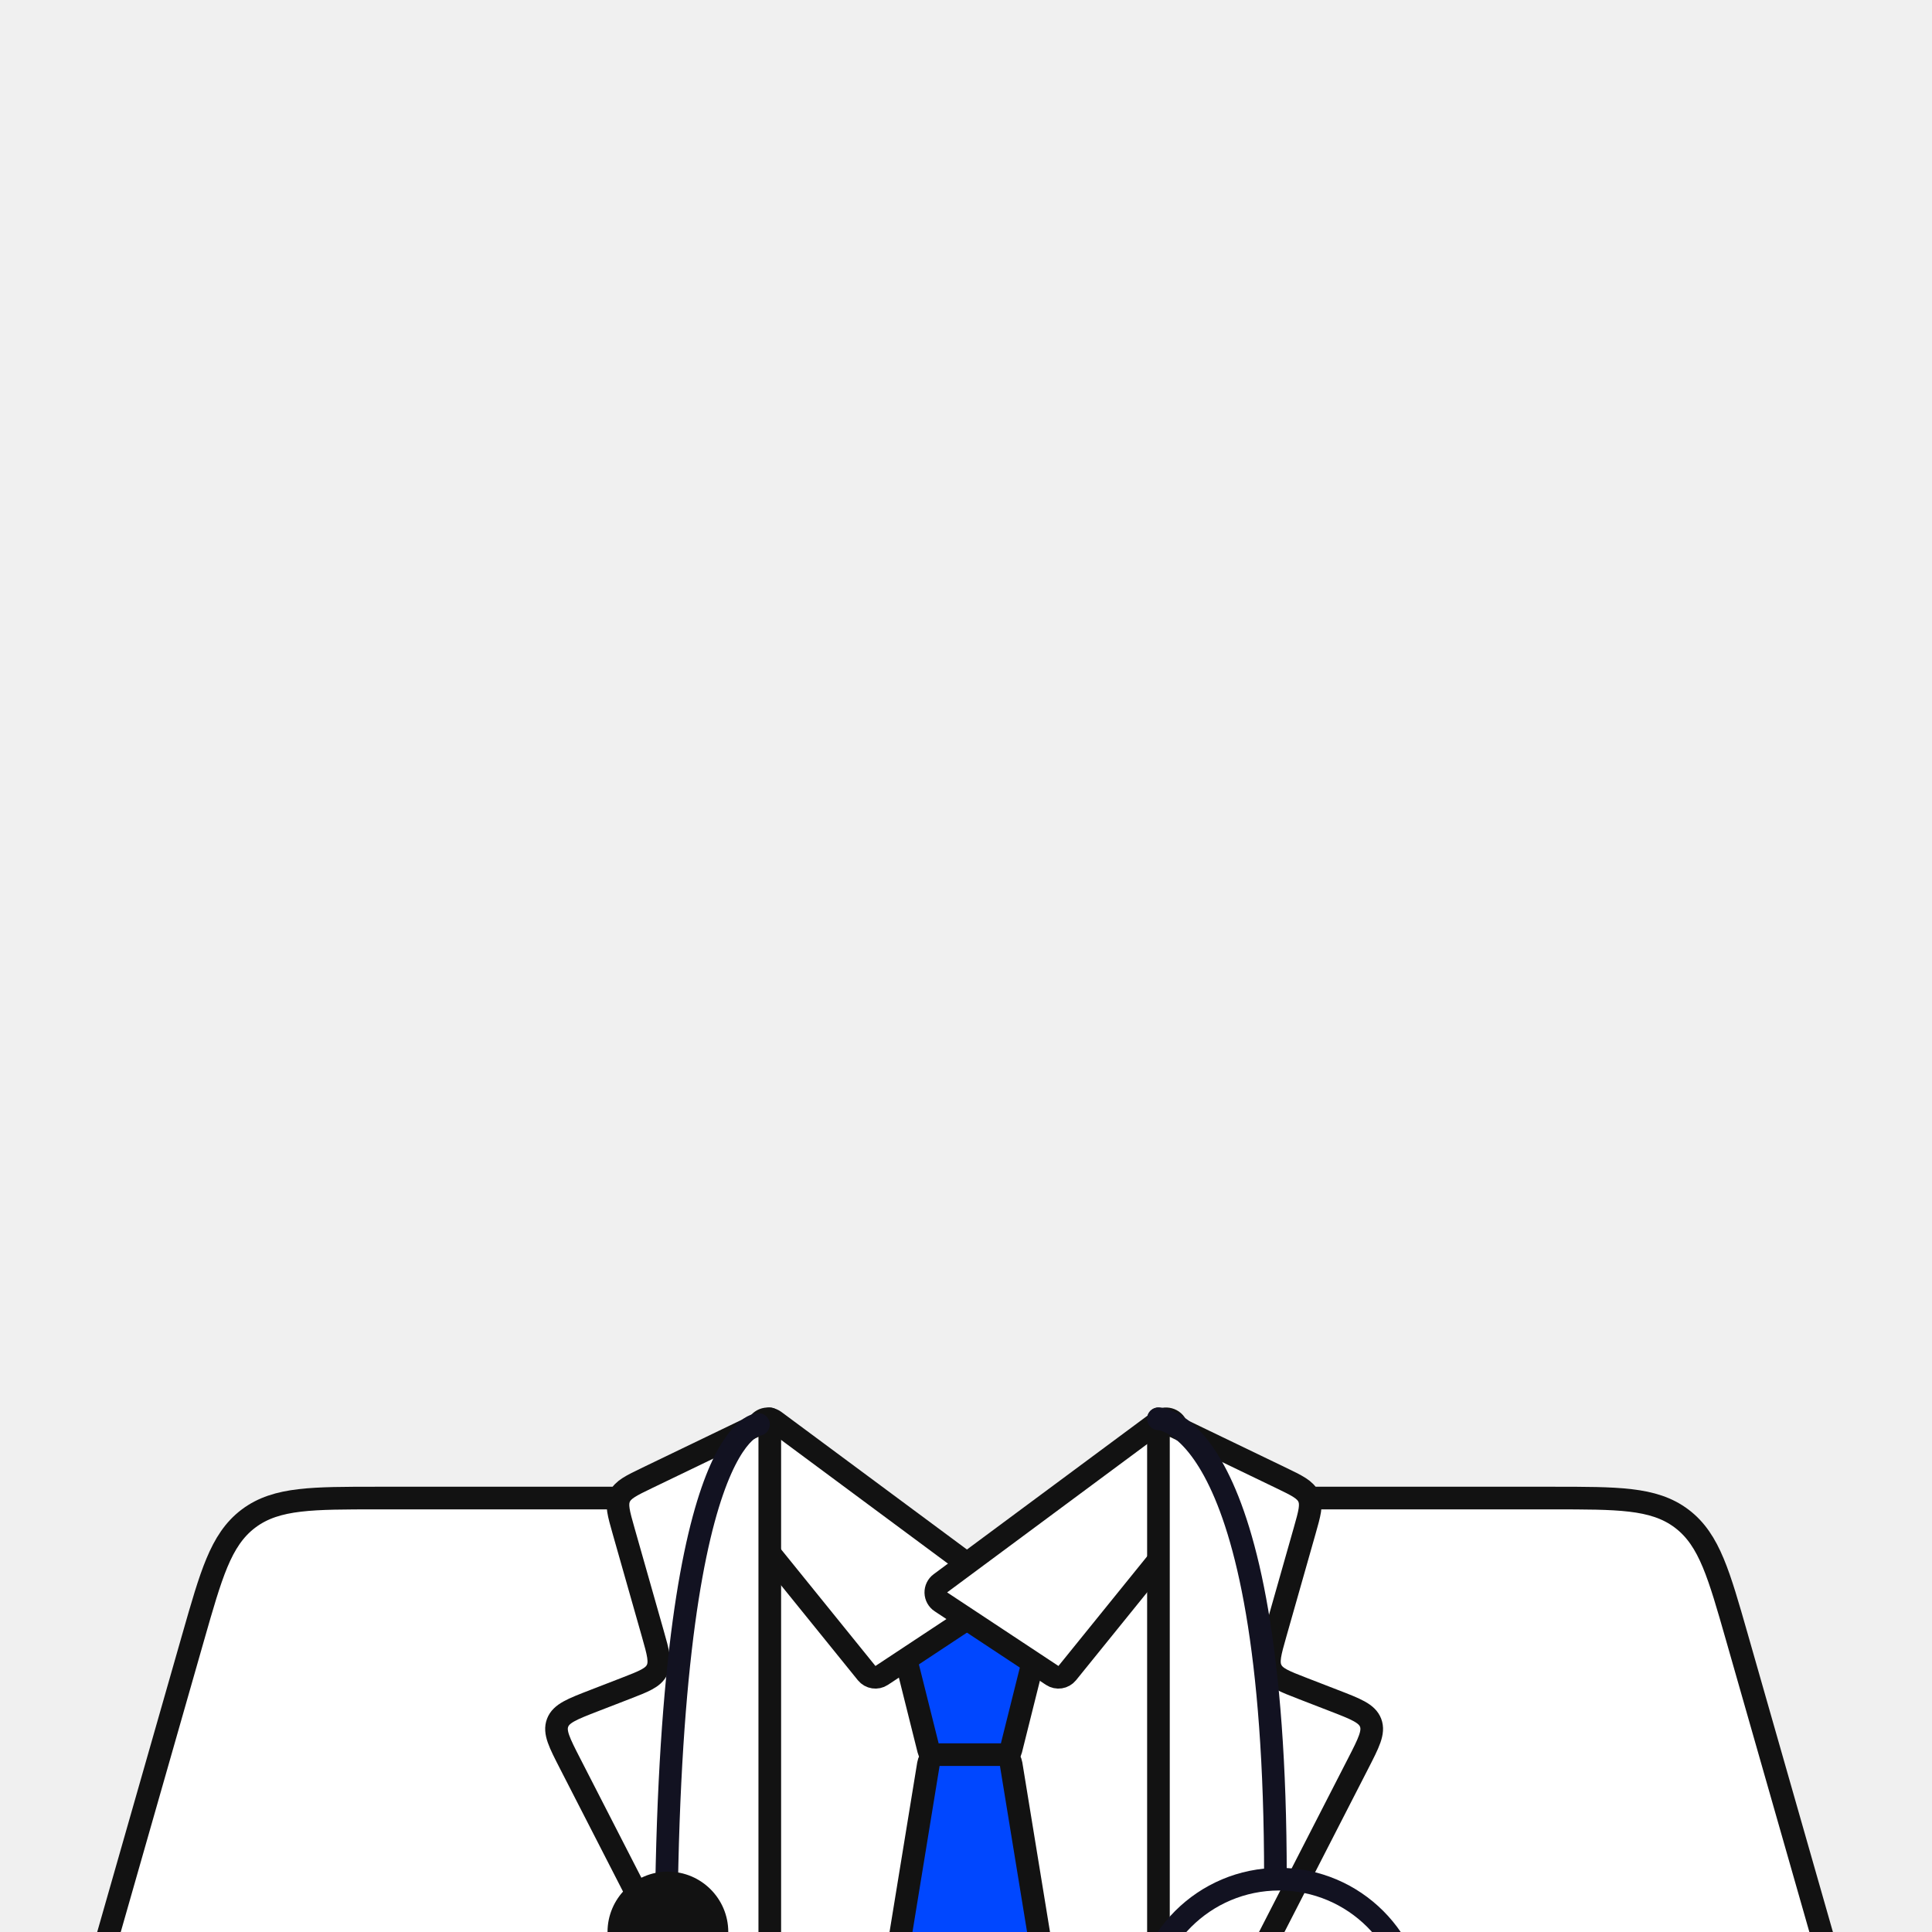
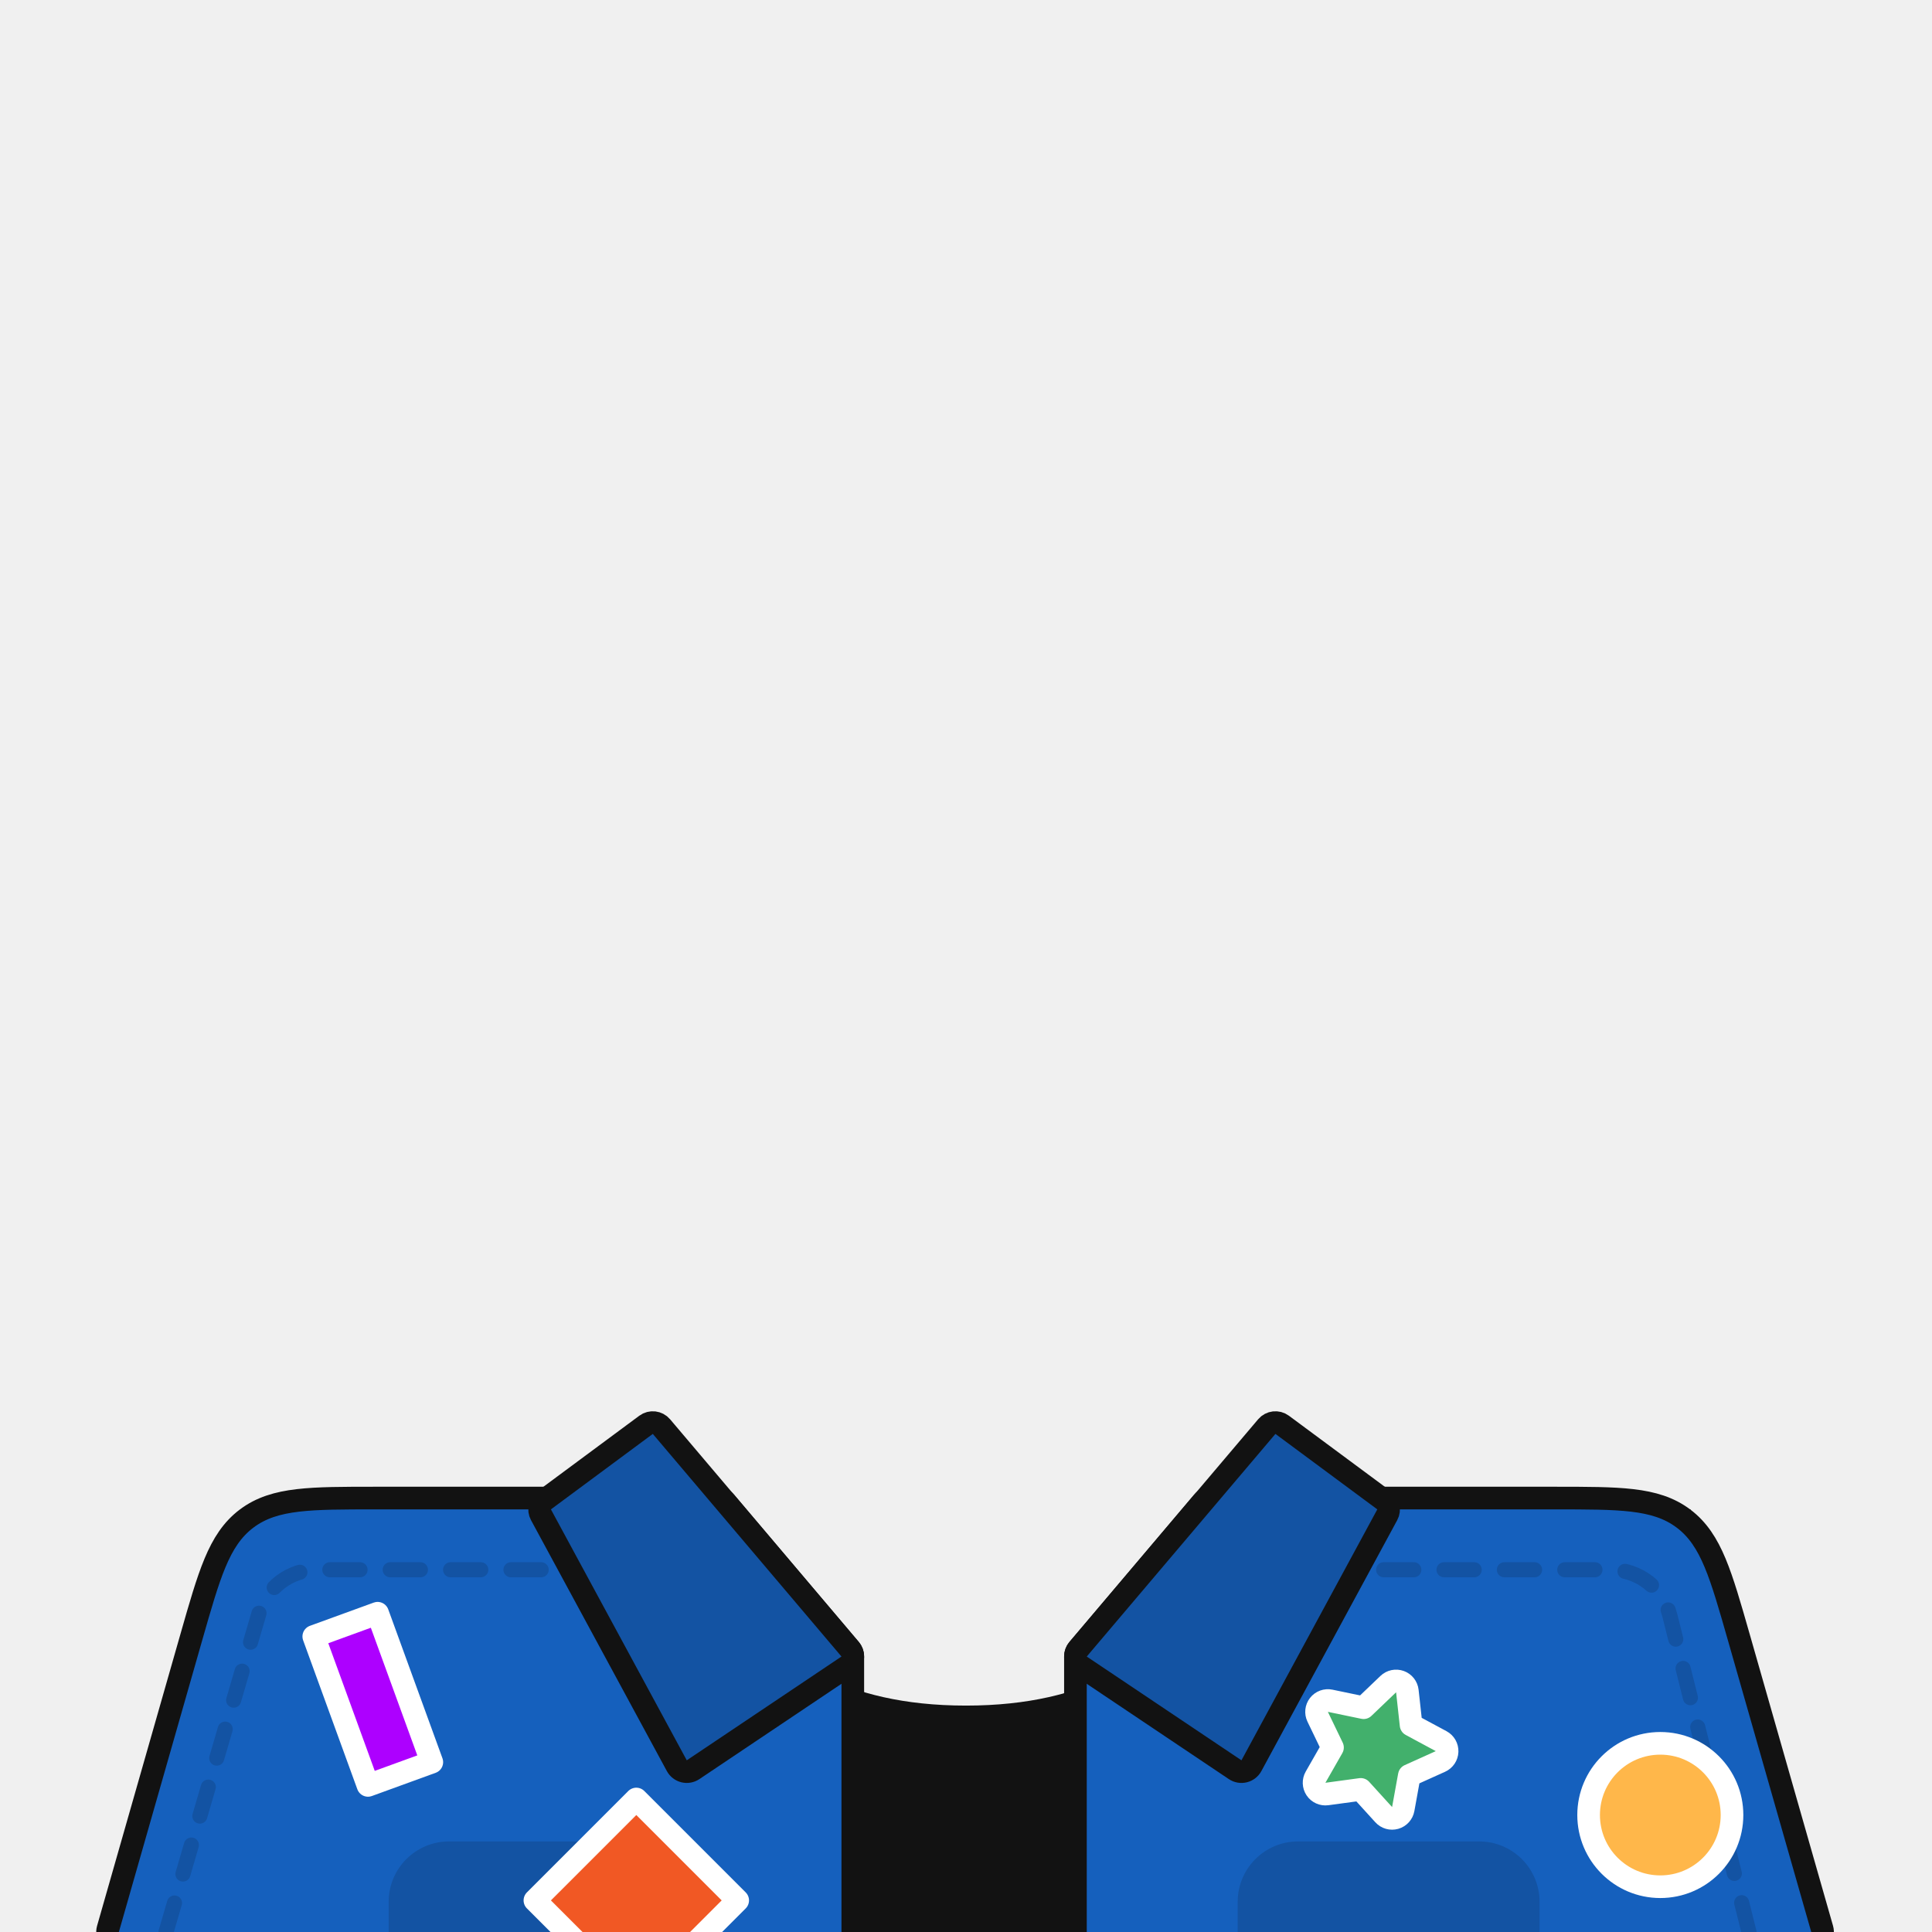
<svg xmlns="http://www.w3.org/2000/svg" width="512" height="512" viewBox="0 0 512 512" fill="none">
-   <g clip-path="url(#clip0_1672_5349)">
-     <rect x="175" y="414" width="163" height="101" fill="white" stroke="#121212" stroke-width="6" stroke-linejoin="round" />
-     <path d="M241 428C240.076 428 239.204 428.426 238.635 429.154C238.067 429.882 237.866 430.831 238.09 431.728L246.09 463.728C246.423 465.063 247.623 466 249 466H265C266.377 466 267.577 465.063 267.91 463.728L275.91 431.728C276.134 430.831 275.933 429.882 275.365 429.154C274.796 428.426 273.924 428 273 428H241Z" fill="#0047FF" stroke="#121212" stroke-width="6" stroke-linejoin="round" />
-     <path d="M241 520C240.12 520 239.284 519.614 238.714 518.943C238.144 518.272 237.897 517.385 238.039 516.517L246.039 467.517C246.276 466.066 247.53 465 249 465H265C266.47 465 267.724 466.066 267.961 467.517L275.961 516.517C276.103 517.385 275.856 518.272 275.286 518.943C274.716 519.614 273.88 520 273 520H241Z" fill="#0047FF" stroke="#121212" stroke-width="6" stroke-linejoin="round" />
-     <path d="M263.154 424.503C263.971 423.963 264.473 423.059 264.499 422.081C264.525 421.103 264.073 420.173 263.287 419.59L205.287 376.59C204.545 376.04 203.592 375.863 202.703 376.108C201.813 376.353 201.086 376.994 200.731 377.846L193.231 395.846C192.807 396.863 192.975 398.03 193.668 398.887L229.668 443.387C230.64 444.588 232.365 444.855 233.654 444.003L263.154 424.503Z" fill="white" stroke="#121212" stroke-width="6" stroke-linejoin="round" />
-     <path d="M249.346 424.503C248.529 423.963 248.027 423.059 248.001 422.081C247.975 421.103 248.427 420.173 249.213 419.59L307.213 376.59C307.955 376.04 308.908 375.863 309.797 376.108C310.687 376.353 311.414 376.994 311.769 377.846L319.269 395.846C319.693 396.863 319.525 398.03 318.832 398.887L282.832 443.387C281.86 444.588 280.135 444.855 278.846 444.003L249.346 424.503Z" fill="white" stroke="#121212" stroke-width="6" stroke-linejoin="round" />
-     <path d="M29.115 511.176L28.023 515H32H200.5H203.5V512V457.432V455.748L202.062 454.871C185.517 444.782 177.264 431.039 173.128 419.791C171.057 414.16 170.024 409.162 169.508 405.587C169.251 403.802 169.124 402.376 169.061 401.41C169.03 400.928 169.014 400.56 169.007 400.321C169.003 400.201 169.002 400.114 169.001 400.06L169 400.004L169 400V399.998V399.996V399.995V397H166H100.206L100.012 397C91.463 397 84.784 397 79.45 397.625C73.998 398.265 69.633 399.586 65.844 402.445C62.055 405.303 59.585 409.136 57.472 414.203C55.406 419.16 53.571 425.583 51.222 433.803L51.169 433.989L29.115 511.176Z" fill="white" stroke="#121212" stroke-width="6" />
-     <path d="M482.385 511.176L483.477 515H479.5H311H308V512V457.432V455.748L309.438 454.871C325.983 444.782 334.236 431.039 338.372 419.791C340.443 414.16 341.476 409.162 341.992 405.587C342.249 403.802 342.376 402.376 342.439 401.41C342.47 400.928 342.486 400.56 342.493 400.321C342.497 400.201 342.498 400.114 342.499 400.06L342.5 400.004L342.5 400V399.998V399.996V399.995V397H345.5H411.294L411.488 397C420.036 397 426.717 397 432.05 397.625C437.502 398.265 441.867 399.586 445.656 402.445C449.445 405.303 451.915 409.136 454.028 414.203C456.094 419.16 457.929 425.583 460.278 433.803L460.331 433.989L482.385 511.176Z" fill="white" stroke="#121212" stroke-width="6" />
-     <path d="M171.593 391.618L204 376V533.5H185L151.08 467.356C148.241 461.82 146.821 459.052 147.772 456.555C148.722 454.059 151.623 452.936 157.426 450.69L165.798 447.449C170.644 445.573 173.067 444.635 174.104 442.555C175.14 440.475 174.43 437.976 173.009 432.978L165.259 405.709C163.941 401.07 163.282 398.75 164.178 396.754C165.075 394.759 167.248 393.712 171.593 391.618Z" fill="white" stroke="#121212" stroke-width="6" stroke-linejoin="round" />
-     <path d="M339.407 391.618L307 376V533.5H326L359.92 467.356C362.759 461.82 364.179 459.052 363.228 456.555C362.278 454.059 359.377 452.936 353.574 450.69L345.202 447.449C340.356 445.573 337.933 444.635 336.896 442.555C335.86 440.475 336.57 437.976 337.991 432.978L345.741 405.709C347.059 401.07 347.718 398.75 346.822 396.754C345.925 394.759 343.752 393.712 339.407 391.618Z" fill="white" stroke="#121212" stroke-width="6" stroke-linejoin="round" />
-     <path d="M200.999 377.5C200.999 377.5 176.501 377.5 176.5 519" stroke="#121221" stroke-width="6" stroke-linecap="round" stroke-linejoin="round" />
-     <circle cx="177" cy="512" r="16" fill="#121212" />
-     <path d="M307 376C307 376 338 376 338 497.5" stroke="#121221" stroke-width="6" stroke-linecap="round" stroke-linejoin="round" />
-     <path d="M375 537.5V534C375 514.118 358.882 498 339 498V498C319.118 498 303 514.118 303 534V537.5" stroke="#121221" stroke-width="6" />
+   <g clip-path="url(#clip0_1672_5341)">
+     <path d="M64 400H188C188 400 190 452 256 452C322 452 324 400 324 400H448L480 512H32L64 400Z" fill="#121212" />
+     <path d="M192.29 398.062C191.72 397.389 190.882 397 190 397H99.707L99.512 397C90.963 397 84.283 397 78.95 397.625C73.498 398.265 69.133 399.586 65.344 402.445C61.555 405.303 59.085 409.136 56.972 414.203C54.906 419.16 53.071 425.583 50.722 433.803L50.669 433.989L28.615 511.176C28.357 512.081 28.538 513.055 29.105 513.807C29.672 514.558 30.559 515 31.5 515H223C224.657 515 226 513.657 226 512V439C226 438.29 225.748 437.604 225.29 437.062L192.29 398.062Z" fill="#1560BD" stroke="#121212" stroke-width="6" stroke-linejoin="round" />
+     <path d="M44 512L68.64 427.52C70.631 420.693 76.889 416 84 416H183.5" stroke="#1353A3" stroke-width="4" stroke-linecap="round" stroke-linejoin="round" stroke-dasharray="8 8" />
+     <path d="M318.709 398.062C319.279 397.389 320.117 397 320.999 397H411.793L411.987 397C420.536 397 427.216 397 432.549 397.625C438.002 398.265 442.366 399.586 446.155 402.445C449.945 405.303 452.414 409.136 454.527 414.203C456.594 419.159 458.429 425.582 460.777 433.802L460.831 433.989L482.885 511.176C483.143 512.081 482.962 513.055 482.395 513.807C481.828 514.558 480.941 515 480 515H287.999C286.342 515 284.999 513.657 284.999 512V439C284.999 438.29 285.251 437.604 285.709 437.062L318.709 398.062Z" fill="#1560BD" stroke="#121212" stroke-width="6" stroke-linejoin="round" />
+     <path d="M103 504C103 495.163 110.163 488 119 488H167C175.837 488 183 495.163 183 504V512H103V504Z" fill="#1353A3" />
+     <path d="M328 504C328 495.163 335.163 488 344 488H392C400.837 488 408 495.163 408 504V512H328V504Z" fill="#1353A3" />
+     <path d="M463.5 512L442.53 428.119C440.749 420.997 434.349 416 427.008 416H328" stroke="#1353A3" stroke-width="4" stroke-linecap="round" stroke-linejoin="round" stroke-dasharray="8 8" />
+     <path d="M224.671 441.491C225.38 441.016 225.853 440.26 225.971 439.414C226.089 438.568 225.841 437.712 225.289 437.06L175.289 378.06C174.267 376.855 172.484 376.648 171.214 377.589L144.214 397.589C143.014 398.478 142.651 400.115 143.362 401.428L179.362 467.928C179.764 468.671 180.461 469.21 181.281 469.413C182.102 469.615 182.969 469.462 183.671 468.991L224.671 441.491Z" fill="#1353A3" stroke="#121212" stroke-width="6" stroke-linejoin="round" />
+     <path d="M286.329 441.491C285.62 441.016 285.147 440.26 285.029 439.414C284.911 438.568 285.159 437.712 285.711 437.06L335.711 378.06C336.733 376.855 338.516 376.648 339.786 377.589L366.786 397.589C367.986 398.478 368.349 400.115 367.638 401.428L331.638 467.928C331.236 468.671 330.539 469.21 329.719 469.413C328.898 469.615 328.031 469.462 327.329 468.991L286.329 441.491Z" fill="#1353A3" stroke="#121212" stroke-width="6" stroke-linejoin="round" />
+     <circle cx="440" cy="481" r="19" fill="#FFB74A" stroke="white" stroke-width="6" stroke-linejoin="round" />
+     <rect x="141.757" y="503.627" width="38" height="38" transform="rotate(-45 141.757 503.627)" fill="#F15824" stroke="white" stroke-width="6" stroke-linejoin="round" />
+     <rect x="83.155" y="433.68" width="18" height="42" transform="rotate(-20 83.1549 433.68)" fill="#AD00FF" stroke="white" stroke-width="6" stroke-linejoin="round" />
+     <path d="M372.962 448.145C372.838 447.01 372.08 446.044 371.006 445.653C369.933 445.263 368.732 445.515 367.907 446.305L361.369 452.559L352.51 450.719C351.392 450.487 350.239 450.91 349.536 451.81C348.833 452.71 348.702 453.931 349.197 454.959L353.126 463.11L348.638 470.967C348.072 471.958 348.118 473.185 348.756 474.132C349.395 475.079 350.516 475.581 351.647 475.427L360.613 474.21L366.698 480.905C367.466 481.75 368.647 482.086 369.745 481.771C370.843 481.457 371.667 480.546 371.87 479.422L373.483 470.519L381.731 466.801C382.772 466.331 383.457 465.312 383.496 464.17C383.536 463.029 382.925 461.964 381.919 461.424L373.95 457.139L372.962 448.145Z" fill="#42B06C" stroke="white" stroke-width="6" stroke-linejoin="round" />
  </g>
  <defs>
-     <clipPath id="clip0_1672_5349">
+     <clipPath id="clip0_1672_5341">
      <rect width="512" height="512" fill="white" />
    </clipPath>
  </defs>
</svg>
